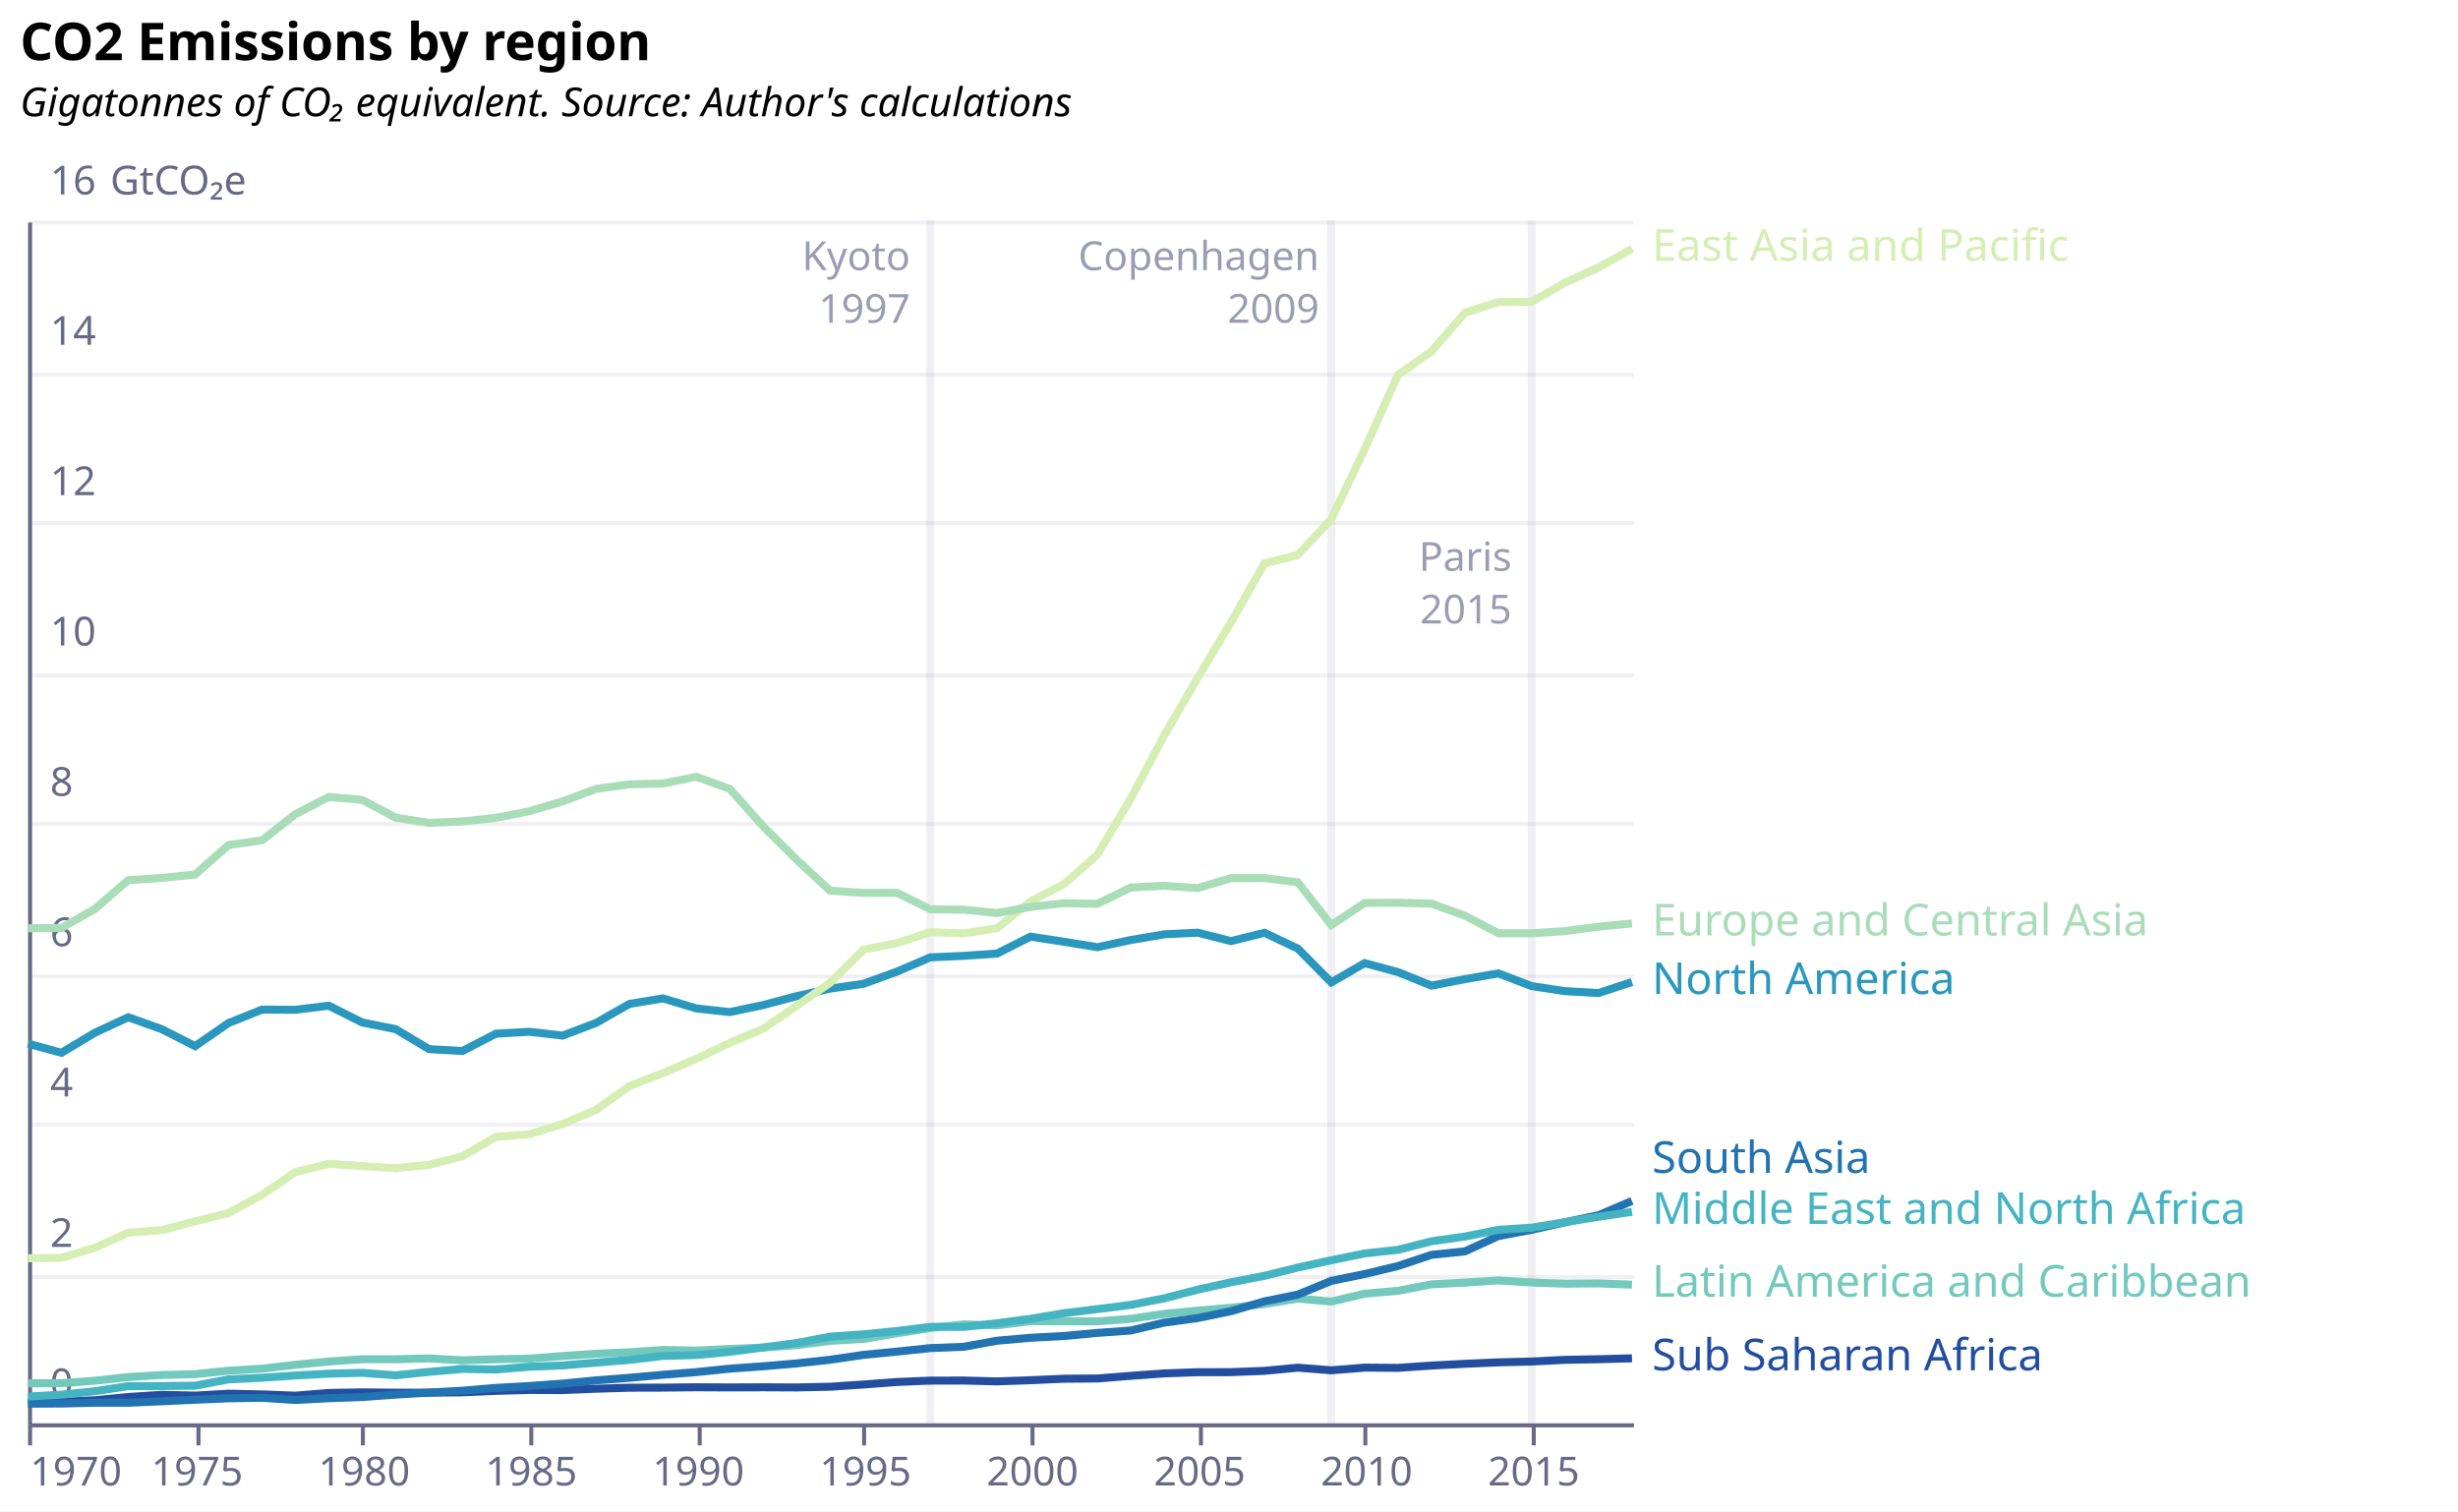
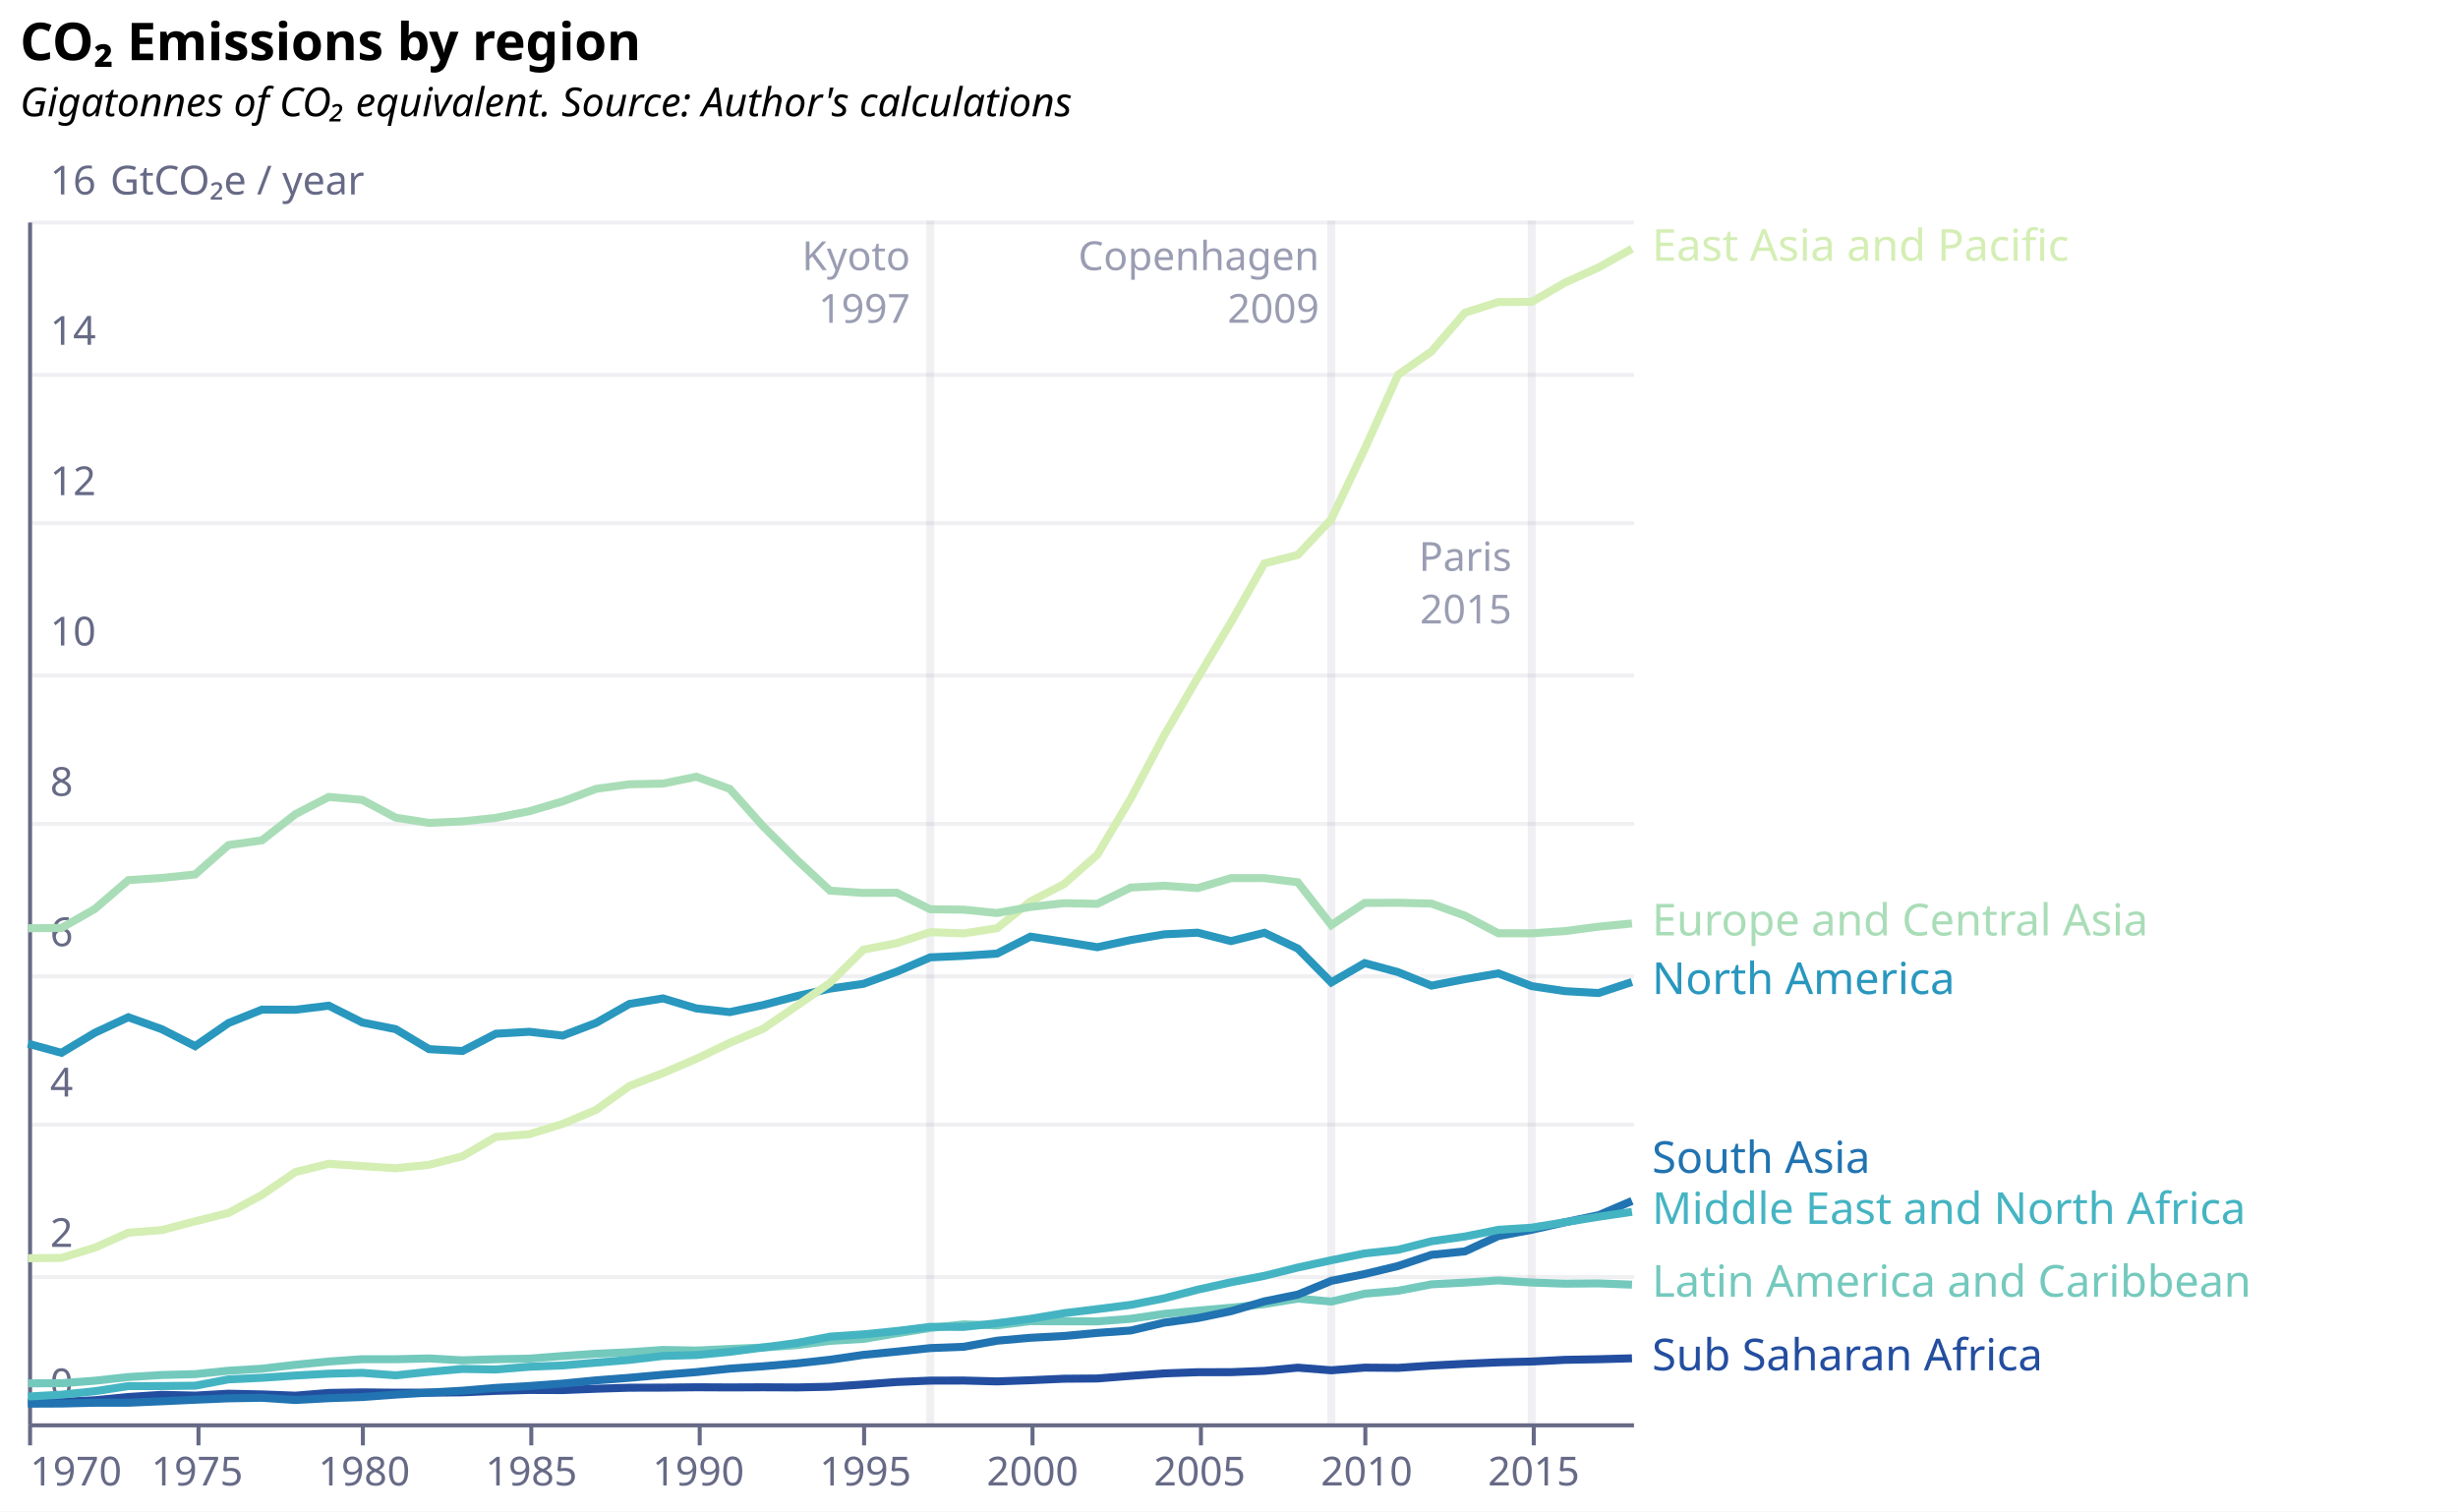
<svg xmlns="http://www.w3.org/2000/svg" version="1.1" class="marks" width="613" height="377" viewBox="0 0 613 377">
  <rect width="613" height="377" fill="white" />
  <g fill="none" stroke-miterlimit="10" transform="translate(7,55)">
    <g class="mark-group role-frame root" role="graphics-object" aria-roledescription="group mark container">
      <g transform="translate(0,0)">
        <path class="background" aria-hidden="true" d="M0,0h400v300h-400Z" />
        <g>
          <g class="mark-group role-axis" aria-hidden="true">
            <g transform="translate(0.5,0.5)">
              <path class="background" aria-hidden="true" d="M0,0h0v0h0Z" pointer-events="none" />
              <g>
                <g class="mark-rule role-axis-grid" pointer-events="none">
                  <line transform="translate(0,300)" x2="400" y2="0" stroke="#676A86" stroke-opacity="0.1" stroke-width="1" opacity="1" />
                  <line transform="translate(0,263)" x2="400" y2="0" stroke="#676A86" stroke-opacity="0.1" stroke-width="1" opacity="1" />
                  <line transform="translate(0,225)" x2="400" y2="0" stroke="#676A86" stroke-opacity="0.1" stroke-width="1" opacity="1" />
                  <line transform="translate(0,188)" x2="400" y2="0" stroke="#676A86" stroke-opacity="0.1" stroke-width="1" opacity="1" />
                  <line transform="translate(0,150)" x2="400" y2="0" stroke="#676A86" stroke-opacity="0.1" stroke-width="1" opacity="1" />
                  <line transform="translate(0,113)" x2="400" y2="0" stroke="#676A86" stroke-opacity="0.1" stroke-width="1" opacity="1" />
                  <line transform="translate(0,75)" x2="400" y2="0" stroke="#676A86" stroke-opacity="0.1" stroke-width="1" opacity="1" />
                  <line transform="translate(0,38)" x2="400" y2="0" stroke="#676A86" stroke-opacity="0.1" stroke-width="1" opacity="1" />
                  <line transform="translate(0,0)" x2="400" y2="0" stroke="#676A86" stroke-opacity="0.1" stroke-width="1" opacity="1" />
                </g>
              </g>
              <path class="foreground" aria-hidden="true" d="" pointer-events="none" display="none" />
            </g>
          </g>
          <g class="mark-group role-axis" role="graphics-symbol" aria-roledescription="axis" aria-label="X-axis for a time scale with values from Thursday, 01 January 1970, 12:00:00 AM to Monday, 01 January 2018, 12:00:00 AM">
            <g transform="translate(0.5,300.5)">
              <path class="background" aria-hidden="true" d="M0,0h0v0h0Z" pointer-events="none" />
              <g>
                <g class="mark-rule role-axis-tick" pointer-events="none">
                  <line transform="translate(0,0)" x2="0" y2="5" stroke="#676A86" stroke-width="1" opacity="1" />
                  <line transform="translate(42,0)" x2="0" y2="5" stroke="#676A86" stroke-width="1" opacity="1" />
                  <line transform="translate(83,0)" x2="0" y2="5" stroke="#676A86" stroke-width="1" opacity="1" />
                  <line transform="translate(125,0)" x2="0" y2="5" stroke="#676A86" stroke-width="1" opacity="1" />
                  <line transform="translate(167,0)" x2="0" y2="5" stroke="#676A86" stroke-width="1" opacity="1" />
                  <line transform="translate(208,0)" x2="0" y2="5" stroke="#676A86" stroke-width="1" opacity="1" />
                  <line transform="translate(250,0)" x2="0" y2="5" stroke="#676A86" stroke-width="1" opacity="1" />
                  <line transform="translate(292,0)" x2="0" y2="5" stroke="#676A86" stroke-width="1" opacity="1" />
                  <line transform="translate(333,0)" x2="0" y2="5" stroke="#676A86" stroke-width="1" opacity="1" />
                  <line transform="translate(375,0)" x2="0" y2="5" stroke="#676A86" stroke-width="1" opacity="1" />
                </g>
                <g class="mark-text role-axis-label" pointer-events="none">
                  <text text-anchor="start" transform="translate(0,15)" font-family="sans-serif" font-size="10px" fill="#676A86" opacity="1">1970</text>
                  <text text-anchor="middle" transform="translate(41.66096,15)" font-family="sans-serif" font-size="10px" fill="#676A86" opacity="1">1975</text>
                  <text text-anchor="middle" transform="translate(83.32193,15)" font-family="sans-serif" font-size="10px" fill="#676A86" opacity="1">1980</text>
                  <text text-anchor="middle" transform="translate(125.0057,15)" font-family="sans-serif" font-size="10px" fill="#676A86" opacity="1">1985</text>
                  <text text-anchor="middle" transform="translate(166.6667,15)" font-family="sans-serif" font-size="10px" fill="#676A86" opacity="1">1990</text>
                  <text text-anchor="middle" transform="translate(208.3276,15)" font-family="sans-serif" font-size="10px" fill="#676A86" opacity="1">1995</text>
                  <text text-anchor="middle" transform="translate(249.9886,15)" font-family="sans-serif" font-size="10px" fill="#676A86" opacity="1">2000</text>
                  <text text-anchor="middle" transform="translate(291.6724,15)" font-family="sans-serif" font-size="10px" fill="#676A86" opacity="1">2005</text>
                  <text text-anchor="middle" transform="translate(333.3333,15)" font-family="sans-serif" font-size="10px" fill="#676A86" opacity="1">2010</text>
                  <text text-anchor="middle" transform="translate(374.9943,15)" font-family="sans-serif" font-size="10px" fill="#676A86" opacity="1">2015</text>
                </g>
                <g class="mark-rule role-axis-domain" pointer-events="none">
                  <line transform="translate(0,0)" x2="400" y2="0" stroke="#676A86" stroke-width="1" opacity="1" />
                </g>
              </g>
              <path class="foreground" aria-hidden="true" d="" pointer-events="none" display="none" />
            </g>
          </g>
-           <g class="mark-group role-axis" role="graphics-symbol" aria-roledescription="axis" aria-label="Y-axis titled 'GtCO₂e' for a linear scale with values from 0 to 16">
+           <g class="mark-group role-axis" role="graphics-symbol" aria-roledescription="axis" aria-label="Y-axis titled 'GtCO₂e / year' for a linear scale with values from 0 to 16">
            <g transform="translate(0.5,0.5)">
              <path class="background" aria-hidden="true" d="M0,0h0v0h0Z" pointer-events="none" />
              <g>
                <g class="mark-text role-axis-label" pointer-events="none">
                  <text text-anchor="start" transform="translate(5,293)" font-family="sans-serif" font-size="10px" fill="#676A86" opacity="1">0</text>
                  <text text-anchor="start" transform="translate(5,255.5)" font-family="sans-serif" font-size="10px" fill="#676A86" opacity="1">2</text>
                  <text text-anchor="start" transform="translate(5,218)" font-family="sans-serif" font-size="10px" fill="#676A86" opacity="1">4</text>
                  <text text-anchor="start" transform="translate(5,180.5)" font-family="sans-serif" font-size="10px" fill="#676A86" opacity="1">6</text>
                  <text text-anchor="start" transform="translate(5,143)" font-family="sans-serif" font-size="10px" fill="#676A86" opacity="1">8</text>
                  <text text-anchor="start" transform="translate(5,105.5)" font-family="sans-serif" font-size="10px" fill="#676A86" opacity="1">10</text>
                  <text text-anchor="start" transform="translate(5,68)" font-family="sans-serif" font-size="10px" fill="#676A86" opacity="1">12</text>
                  <text text-anchor="start" transform="translate(5,30.5)" font-family="sans-serif" font-size="10px" fill="#676A86" opacity="1">14</text>
                  <text text-anchor="start" transform="translate(5,-7)" font-family="sans-serif" font-size="10px" fill="#676A86" opacity="1">16</text>
                </g>
                <g class="mark-rule role-axis-domain" pointer-events="none">
                  <line transform="translate(0,300)" x2="0" y2="-300" stroke="#676A86" stroke-width="1" opacity="1" />
                </g>
                <g class="mark-text role-axis-title" pointer-events="none">
-                   <text text-anchor="start" transform="translate(20,-7)" font-family="sans-serif" font-size="10px" font-weight="normal" fill="#676A86" opacity="1">GtCO₂e</text>
+                   <text text-anchor="start" transform="translate(20,-7)" font-family="sans-serif" font-size="10px" font-weight="normal" fill="#676A86" opacity="1">GtCO₂e / year</text>
                </g>
              </g>
              <path class="foreground" aria-hidden="true" d="" pointer-events="none" display="none" />
            </g>
          </g>
          <g class="mark-rule role-mark layer_0_marks" role="graphics-object" aria-roledescription="rule mark container">
            <line aria-label="Lines: Jan 01, 1997" role="graphics-symbol" aria-roledescription="rule mark" transform="translate(225.0057,0)" x2="0" y2="300" stroke="#676A86" stroke-width="2" opacity="0.1" />
            <line aria-label="Lines: Jan 01, 2009" role="graphics-symbol" aria-roledescription="rule mark" transform="translate(325.0057,0)" x2="0" y2="300" stroke="#676A86" stroke-width="2" opacity="0.1" />
            <line aria-label="Lines: Jan 01, 2015" role="graphics-symbol" aria-roledescription="rule mark" transform="translate(374.9943,0)" x2="0" y2="300" stroke="#676A86" stroke-width="2" opacity="0.1" />
          </g>
          <g class="mark-group role-scope layer_1_pathgroup" role="graphics-object" aria-roledescription="group mark container">
            <g transform="translate(0,0)">
              <path class="background" aria-hidden="true" d="M0,0h400v300h-400Z" />
              <g>
                <g class="mark-line role-mark layer_1_marks" role="graphics-object" aria-roledescription="line mark container">
                  <path aria-label="Region: Sub Saharan Africa; Year: Jan 01, 1970; m: 0.2714065" role="graphics-symbol" aria-roledescription="line mark" d="M0,294.911L8.328,294.658L16.655,294.242L25.006,293.436L33.333,292.893L41.661,293.087L49.989,292.615L58.339,292.785L66.667,293.104L74.994,292.422L83.322,292.279L91.672,292.36L100,292.358L108.328,292.269L116.655,291.908L125.006,291.678L133.333,291.71L141.661,291.375L149.989,291.118L158.339,291.096L166.667,291.007L174.994,291.046L183.322,291.012L191.672,291.051L200,290.874L208.328,290.317L216.655,289.696L225.006,289.349L233.333,289.33L241.661,289.546L249.989,289.25L258.339,288.878L266.667,288.814L274.994,288.156L283.322,287.55L291.672,287.253L300,287.239L308.328,286.912L316.655,286.117L325.006,286.776L333.333,286.107L341.661,286.17L349.989,285.597L358.339,285.157L366.667,284.794L374.994,284.588L383.322,284.163L391.672,284.018L400,283.782" stroke="rgb(35, 78, 160)" stroke-width="2" />
                </g>
              </g>
              <path class="foreground" aria-hidden="true" d="" display="none" />
            </g>
            <g transform="translate(0,0)">
              <path class="background" aria-hidden="true" d="M0,0h400v300h-400Z" />
              <g>
                <g class="mark-line role-mark layer_1_marks" role="graphics-object" aria-roledescription="line mark container">
                  <path aria-label="Region: Latin America and Caribbean; Year: Jan 01, 1970; m: 0.5315656" role="graphics-symbol" aria-roledescription="line mark" d="M0,290.033L8.328,289.992L16.655,289.374L25.006,288.459L33.333,287.949L41.661,287.732L49.989,286.88L58.339,286.375L66.667,285.403L74.994,284.585L83.322,284.011L91.672,284.016L100,283.815L108.328,284.284L116.655,284.019L125.006,283.865L133.333,283.215L141.661,282.652L149.989,282.274L158.339,281.698L166.667,281.852L174.994,281.452L183.322,281.093L191.672,280.496L200,279.437L208.328,278.942L216.655,277.545L225.006,276.214L233.333,275.337L241.661,275.566L249.989,274.521L258.339,274.552L266.667,274.581L274.994,273.926L283.322,272.708L291.672,271.903L300,271.163L308.328,270.26L316.655,268.889L325.006,269.637L333.333,267.675L341.661,266.941L349.989,265.338L358.339,264.902L366.667,264.362L374.994,264.885L383.322,265.172L391.672,265.098L400,265.42" stroke="rgb(116, 201, 189)" stroke-width="2" />
                </g>
              </g>
              <path class="foreground" aria-hidden="true" d="" display="none" />
            </g>
            <g transform="translate(0,0)">
              <path class="background" aria-hidden="true" d="M0,0h400v300h-400Z" />
              <g>
                <g class="mark-line role-mark layer_1_marks" role="graphics-object" aria-roledescription="line mark container">
                  <path aria-label="Region: North America; Year: Jan 01, 1970; m: 5.050316" role="graphics-symbol" aria-roledescription="line mark" d="M0,205.307L8.328,207.585L16.655,202.59L25.006,198.715L33.333,201.697L41.661,205.926L49.989,200.163L58.339,196.814L66.667,196.857L74.994,195.835L83.322,200.018L91.672,201.69L100,206.671L108.328,207.139L116.655,202.825L125.006,202.341L133.333,203.292L141.661,200.127L149.989,195.388L158.339,194.019L166.667,196.518L174.994,197.431L183.322,195.677L191.672,193.461L200,191.581L208.328,190.378L216.655,187.354L225.006,183.783L233.333,183.407L241.661,182.835L249.989,178.619L258.339,179.883L266.667,181.247L274.994,179.457L283.322,178.037L291.672,177.627L300,179.727L308.328,177.651L316.655,181.582L325.006,190.033L333.333,185.218L341.661,187.467L349.989,190.833L358.339,189.218L366.667,187.781L374.994,190.956L383.322,192.208L391.672,192.676L400,189.934" stroke="rgb(41, 151, 190)" stroke-width="2" />
                </g>
              </g>
              <path class="foreground" aria-hidden="true" d="" display="none" />
            </g>
            <g transform="translate(0,0)">
              <path class="background" aria-hidden="true" d="M0,0h400v300h-400Z" />
              <g>
                <g class="mark-line role-mark layer_1_marks" role="graphics-object" aria-roledescription="line mark container">
                  <path aria-label="Region: East Asia and Pacific; Year: Jan 01, 1970; m: 2.196186" role="graphics-symbol" aria-roledescription="line mark" d="M0,258.822L8.328,258.736L16.655,256.187L25.006,252.453L33.333,251.804L41.661,249.617L49.989,247.533L58.339,243.02L66.667,237.325L74.994,235.266L83.322,235.849L91.672,236.377L100,235.519L108.328,233.401L116.655,228.564L125.006,227.888L133.333,225.316L141.661,221.813L149.989,215.864L158.339,212.64L166.667,209.079L174.994,205.1L183.322,201.587L191.672,195.88L200,190.134L208.328,181.862L216.655,180.23L225.006,177.485L233.333,177.801L241.661,176.511L249.989,169.818L258.339,165.511L266.667,158.172L274.994,144.167L283.322,128.447L291.672,114.099L300,100.198L308.328,85.527L316.655,83.403L325.006,74.495L333.333,56.984L341.661,38.472L349.989,32.652L358.339,22.997L366.667,20.337L374.994,20.286L383.322,15.481L391.672,11.713L400,7.036" stroke="rgb(212, 238, 180)" stroke-width="2" />
                </g>
              </g>
              <path class="foreground" aria-hidden="true" d="" display="none" />
            </g>
            <g transform="translate(0,0)">
              <path class="background" aria-hidden="true" d="M0,0h400v300h-400Z" />
              <g>
                <g class="mark-line role-mark layer_1_marks" role="graphics-object" aria-roledescription="line mark container">
                  <path aria-label="Region: Europe and Central Asia; Year: Jan 01, 1970; m: 6.5852" role="graphics-symbol" aria-roledescription="line mark" d="M0,176.528L8.328,176.445L16.655,171.713L25.006,164.512L33.333,163.974L41.661,163.105L49.989,155.772L58.339,154.59L66.667,148.066L74.994,143.776L83.322,144.498L91.672,148.932L100,150.243L108.328,149.867L116.655,148.989L125.006,147.332L133.333,144.881L141.661,141.756L149.989,140.609L158.339,140.442L166.667,138.728L174.994,141.762L183.322,151.106L191.672,159.404L200,167.139L208.328,167.704L216.655,167.663L225.006,171.79L233.333,171.883L241.661,172.721L249.989,171.198L258.339,170.269L266.667,170.428L274.994,166.367L283.322,165.92L291.672,166.505L300,164.023L308.328,164.016L316.655,165.049L325.006,175.727L333.333,170.206L341.661,170.161L349.989,170.367L358.339,173.392L366.667,177.769L374.994,177.772L383.322,177.228L391.672,176.126L400,175.32" stroke="rgb(169, 221, 183)" stroke-width="2" />
                </g>
              </g>
              <path class="foreground" aria-hidden="true" d="" display="none" />
            </g>
            <g transform="translate(0,0)">
              <path class="background" aria-hidden="true" d="M0,0h400v300h-400Z" />
              <g>
                <g class="mark-line role-mark layer_1_marks" role="graphics-object" aria-roledescription="line mark container">
                  <path aria-label="Region: South Asia; Year: Jan 01, 1970; m: 0.2614283" role="graphics-symbol" aria-roledescription="line mark" d="M0,295.098L8.328,295.061L16.655,294.864L25.006,294.86L33.333,294.501L41.661,294.119L49.989,293.764L58.339,293.63L66.667,294.181L74.994,293.733L83.322,293.447L91.672,292.834L100,292.336L108.328,291.867L116.655,291.164L125.006,290.697L133.333,290.087L141.661,289.285L149.989,288.644L158.339,287.889L166.667,287.229L174.994,286.362L183.322,285.774L191.672,285.057L200,284.145L208.328,282.924L216.655,282.116L225.006,281.236L233.333,280.913L241.661,279.394L249.989,278.666L258.339,278.226L266.667,277.446L274.994,276.849L283.322,274.885L291.672,273.755L300,272.03L308.328,269.582L316.655,267.894L325.006,264.466L333.333,262.764L341.661,260.765L349.989,257.973L358.339,257.112L366.667,253.295L374.994,251.721L383.322,249.844L391.672,248.086L400,244.537" stroke="rgb(33, 115, 177)" stroke-width="2" />
                </g>
              </g>
              <path class="foreground" aria-hidden="true" d="" display="none" />
            </g>
            <g transform="translate(0,0)">
              <path class="background" aria-hidden="true" d="M0,0h400v300h-400Z" />
              <g>
                <g class="mark-line role-mark layer_1_marks" role="graphics-object" aria-roledescription="line mark container">
                  <path aria-label="Region: Middle East and North Africa; Year: Jan 01, 1970; m: 0.3567005" role="graphics-symbol" aria-roledescription="line mark" d="M0,293.312L8.328,292.856L16.655,291.997L25.006,290.717L33.333,290.708L41.661,290.616L49.989,289.038L58.339,288.638L66.667,288.072L74.994,287.618L83.322,287.41L91.672,288.028L100,287.164L108.328,286.432L116.655,286.574L125.006,285.887L133.333,285.563L141.661,284.858L149.989,284.179L158.339,283.194L166.667,282.966L174.994,282.168L183.322,281.073L191.672,279.973L200,278.382L208.328,277.806L216.655,276.979L225.006,275.934L233.333,275.948L241.661,275.034L249.989,273.935L258.339,272.53L266.667,271.515L274.994,270.455L283.322,268.825L291.672,266.669L300,264.819L308.328,263.212L316.655,261.143L325.006,259.328L333.333,257.631L341.661,256.715L349.989,254.595L358.339,253.409L366.667,251.74L374.994,251.199L383.322,249.832L391.672,248.473L400,247.25" stroke="rgb(69, 180, 194)" stroke-width="2" />
                </g>
              </g>
              <path class="foreground" aria-hidden="true" d="" display="none" />
            </g>
          </g>
          <g class="mark-text role-mark layer_2_marks" role="graphics-object" aria-roledescription="text mark container">
            <text aria-label="Region: Sub Saharan Africa; m: 0.8649573" role="graphics-symbol" aria-roledescription="text mark" text-anchor="start" transform="translate(405,286.7821)" font-family="sans-serif" font-size="11px" fill="rgb(35, 78, 160)">Sub Saharan Africa</text>
            <text aria-label="Region: Latin America and Caribbean; m: 1.84426" role="graphics-symbol" aria-roledescription="text mark" text-anchor="start" transform="translate(405,268.4201)" font-family="sans-serif" font-size="11px" fill="rgb(116, 201, 189)">Latin America and Caribbean</text>
            <text aria-label="Region: North America; m: 5.870195" role="graphics-symbol" aria-roledescription="text mark" text-anchor="start" transform="translate(405,192.9338)" font-family="sans-serif" font-size="11px" fill="rgb(41, 151, 190)">North America</text>
            <text aria-label="Region: East Asia and Pacific; m: 15.62473" role="graphics-symbol" aria-roledescription="text mark" text-anchor="start" transform="translate(405,10.03631)" font-family="sans-serif" font-size="11px" fill="rgb(212, 238, 180)">East Asia and Pacific</text>
            <text aria-label="Region: Europe and Central Asia; m: 6.649626" role="graphics-symbol" aria-roledescription="text mark" text-anchor="start" transform="translate(405,178.3195)" font-family="sans-serif" font-size="11px" fill="rgb(169, 221, 183)">Europe and Central Asia</text>
            <text aria-label="Region: Middle East and North Africa; m: 2.813353" role="graphics-symbol" aria-roledescription="text mark" text-anchor="start" transform="translate(405,250.2496)" font-family="sans-serif" font-size="11px" fill="rgb(69, 180, 194)">Middle East and North Africa</text>
          </g>
          <g class="mark-text role-mark layer_3_marks" role="graphics-object" aria-roledescription="text mark container">
            <text aria-label="Region: South Asia; m: 2.958003" role="graphics-symbol" aria-roledescription="text mark" text-anchor="start" transform="translate(405,237.5374)" font-family="sans-serif" font-size="11px" fill="rgb(33, 115, 177)">South Asia</text>
          </g>
          <g class="mark-text role-mark layer_4_marks" role="graphics-object" aria-roledescription="text mark container">
            <text aria-label="t: Kyoto; y: 15.5" role="graphics-symbol" aria-roledescription="text mark" text-anchor="end" transform="translate(220,12.375)" font-family="sans-serif" font-size="10px" fill="#9a9db2">Kyoto</text>
            <text aria-label="t: 1997; y: 14.8" role="graphics-symbol" aria-roledescription="text mark" text-anchor="end" transform="translate(220,25.5)" font-family="sans-serif" font-size="10px" fill="#9a9db2">1997</text>
          </g>
          <g class="mark-text role-mark layer_5_marks" role="graphics-object" aria-roledescription="text mark container">
            <text aria-label="t: Copenhagen; y: 15.5" role="graphics-symbol" aria-roledescription="text mark" text-anchor="end" transform="translate(322,12.375)" font-family="sans-serif" font-size="10px" fill="#9a9db2">Copenhagen</text>
            <text aria-label="t: 2009; y: 14.8" role="graphics-symbol" aria-roledescription="text mark" text-anchor="end" transform="translate(322,25.5)" font-family="sans-serif" font-size="10px" fill="#9a9db2">2009</text>
          </g>
          <g class="mark-text role-mark layer_6_marks" role="graphics-object" aria-roledescription="text mark container">
            <text aria-label="t: Paris; y: 11.5" role="graphics-symbol" aria-roledescription="text mark" text-anchor="end" transform="translate(370,87.375)" font-family="sans-serif" font-size="10px" fill="#9a9db2">Paris</text>
            <text aria-label="t: 2015; y: 10.8" role="graphics-symbol" aria-roledescription="text mark" text-anchor="end" transform="translate(370,100.5)" font-family="sans-serif" font-size="10px" fill="#9a9db2">2015</text>
          </g>
          <g class="mark-group role-title">
            <g transform="translate(-2,-45)">
              <path class="background" aria-hidden="true" d="M0,0h0v0h0Z" pointer-events="none" />
              <g>
-                 <g class="mark-text role-title-text" role="graphics-symbol" aria-roledescription="title" aria-label="Title text 'CO2 Emissions by region'" pointer-events="none">
-                   <text text-anchor="start" transform="translate(0,5)" font-family="sans-serif" font-size="13px" font-weight="bold" fill="black" opacity="1">CO2 Emissions by region</text>
+                 <g class="mark-text role-title-text" role="graphics-symbol" aria-roledescription="title" aria-label="Title text 'CO₂ Emissions by region'" pointer-events="none">
+                   <text text-anchor="start" transform="translate(0,5)" font-family="sans-serif" font-size="13px" font-weight="bold" fill="black" opacity="1">CO₂ Emissions by region</text>
                </g>
                <g class="mark-text role-title-subtitle" role="graphics-symbol" aria-roledescription="subtitle" aria-label="Subtitle text 'Gigatonnes of CO₂ equivalent. Source: Author's calculations'" pointer-events="none">
                  <text text-anchor="start" transform="translate(0,19)" font-family="sans-serif" font-size="10px" font-style="italic" fill="#000" opacity="1">Gigatonnes of CO₂ equivalent. Source: Author's calculations</text>
                </g>
              </g>
              <path class="foreground" aria-hidden="true" d="" pointer-events="none" display="none" />
            </g>
          </g>
        </g>
        <path class="foreground" aria-hidden="true" d="" display="none" />
      </g>
    </g>
  </g>
</svg>
